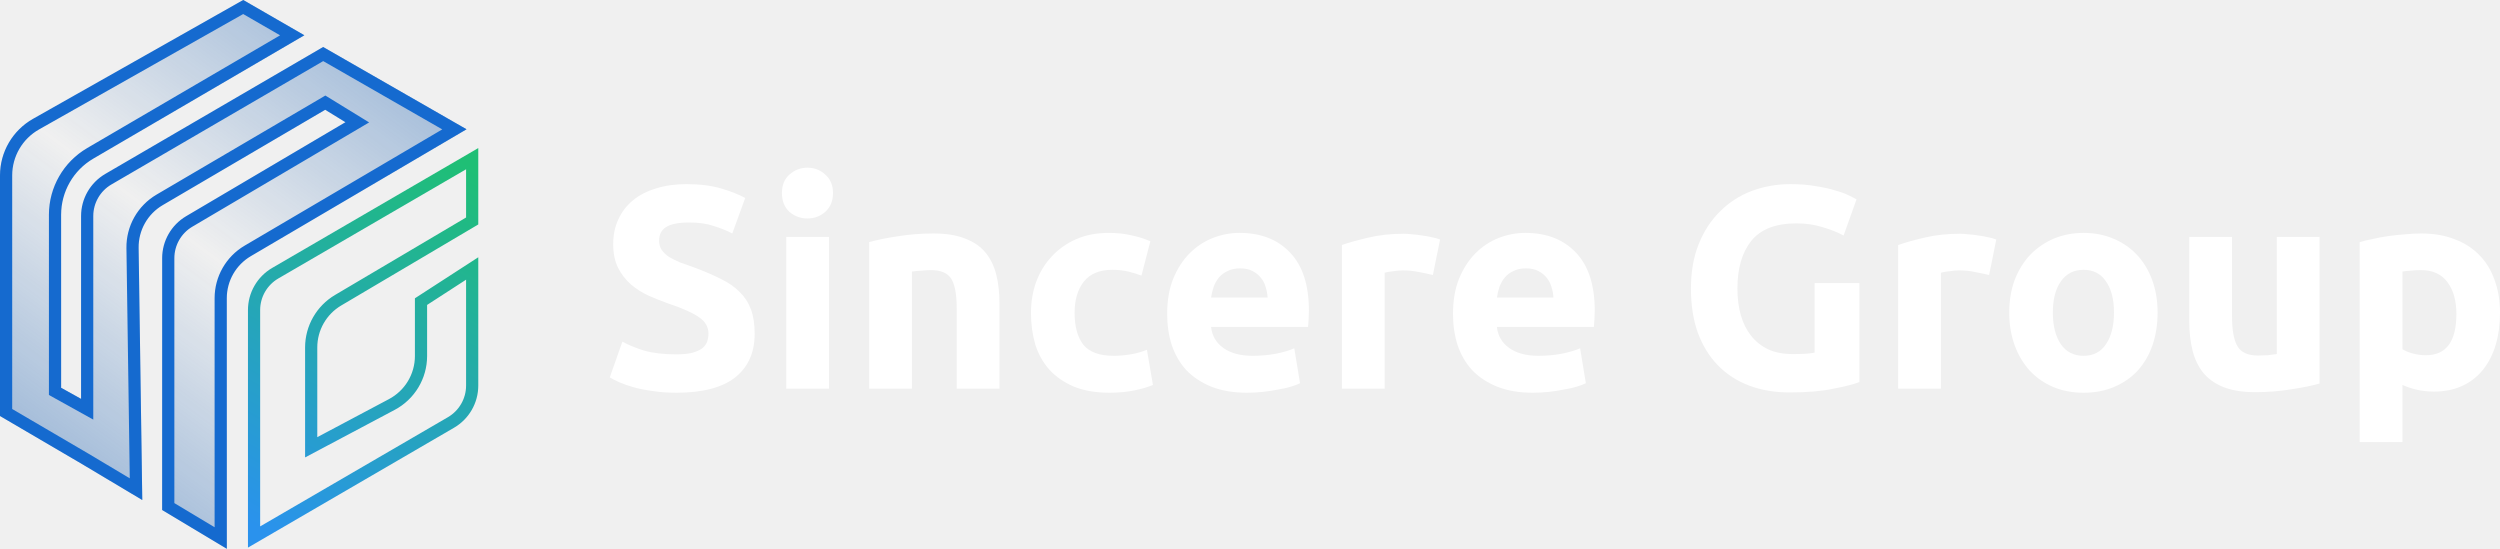
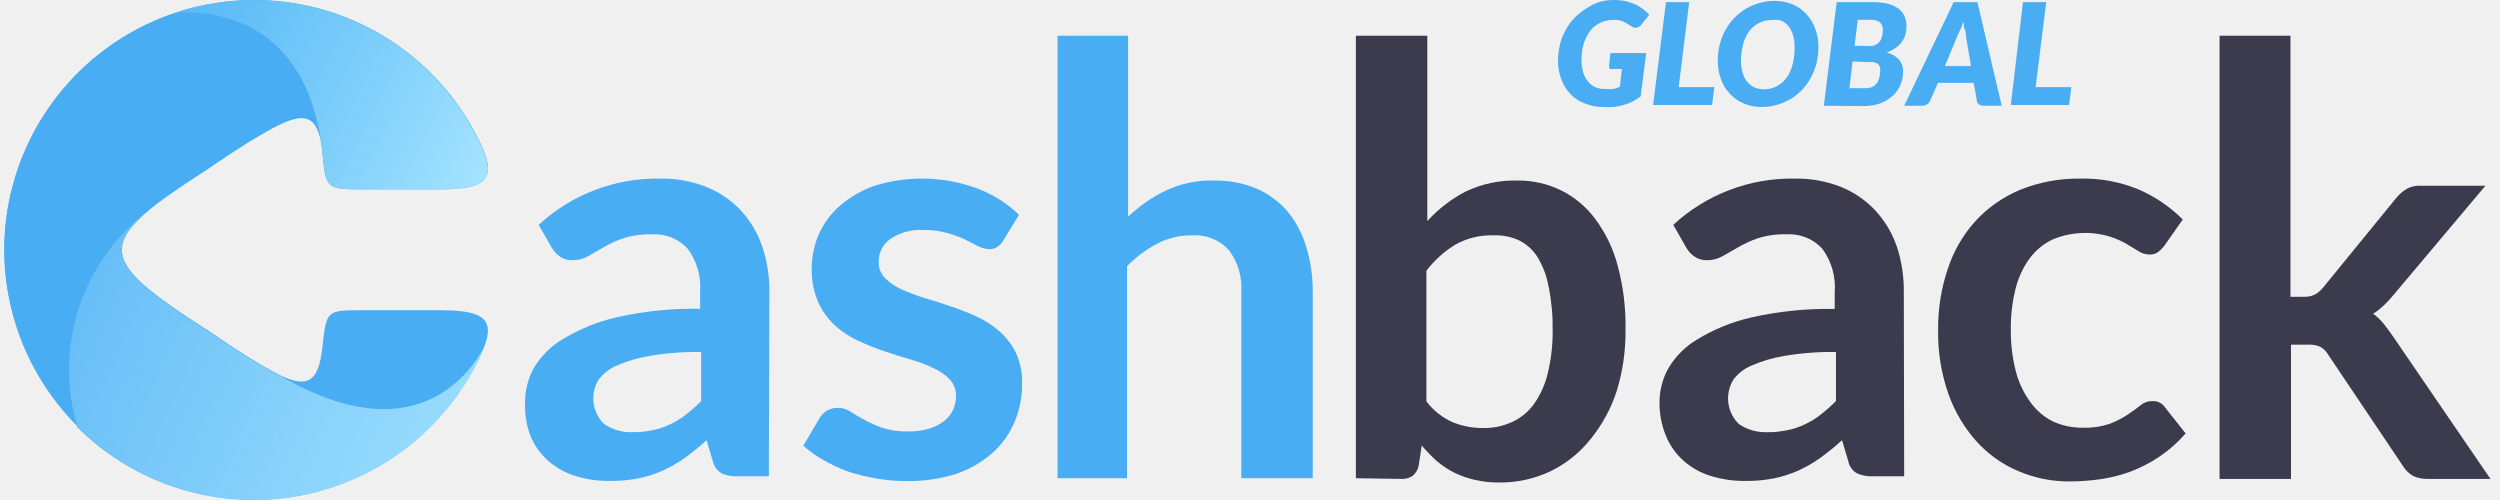
- <svg xmlns="http://www.w3.org/2000/svg" width="164" height="36" viewBox="0 0 164 36" fill="none">
-   <path d="M44.367 23.246C44.781 23.246 45.12 23.215 45.384 23.151C45.66 23.076 45.879 22.981 46.042 22.867C46.206 22.741 46.319 22.596 46.381 22.432C46.444 22.268 46.475 22.085 46.475 21.883C46.475 21.454 46.275 21.101 45.873 20.823C45.471 20.533 44.781 20.224 43.802 19.896C43.376 19.744 42.949 19.574 42.522 19.385C42.096 19.183 41.713 18.937 41.374 18.647C41.035 18.344 40.759 17.984 40.546 17.568C40.333 17.139 40.226 16.622 40.226 16.016C40.226 15.41 40.339 14.867 40.565 14.388C40.791 13.896 41.111 13.479 41.525 13.139C41.939 12.798 42.441 12.539 43.031 12.363C43.62 12.174 44.285 12.079 45.026 12.079C45.904 12.079 46.664 12.174 47.304 12.363C47.944 12.552 48.471 12.76 48.885 12.987L48.038 15.316C47.674 15.126 47.266 14.962 46.814 14.823C46.375 14.672 45.842 14.596 45.214 14.596C44.511 14.596 44.003 14.697 43.69 14.899C43.388 15.088 43.238 15.385 43.238 15.789C43.238 16.028 43.294 16.23 43.407 16.394C43.52 16.558 43.677 16.71 43.878 16.849C44.091 16.975 44.33 17.095 44.593 17.208C44.869 17.309 45.17 17.416 45.496 17.53C46.174 17.782 46.764 18.035 47.266 18.287C47.768 18.527 48.182 18.811 48.508 19.139C48.847 19.467 49.098 19.852 49.261 20.293C49.424 20.735 49.506 21.271 49.506 21.902C49.506 23.126 49.079 24.079 48.226 24.76C47.373 25.429 46.086 25.763 44.367 25.763C43.79 25.763 43.269 25.726 42.805 25.65C42.34 25.587 41.926 25.505 41.562 25.404C41.211 25.303 40.904 25.196 40.64 25.082C40.389 24.968 40.176 24.861 40 24.76L40.828 22.413C41.217 22.628 41.694 22.823 42.259 23C42.836 23.164 43.539 23.246 44.367 23.246Z" fill="white" />
-   <path d="M54.382 25.498H51.577V15.543H54.382V25.498ZM54.645 12.666C54.645 13.183 54.476 13.593 54.137 13.896C53.811 14.186 53.422 14.331 52.97 14.331C52.518 14.331 52.123 14.186 51.784 13.896C51.458 13.593 51.295 13.183 51.295 12.666C51.295 12.148 51.458 11.745 51.784 11.454C52.123 11.151 52.518 11 52.97 11C53.422 11 53.811 11.151 54.137 11.454C54.476 11.745 54.645 12.148 54.645 12.666Z" fill="white" />
-   <path d="M57.018 15.883C57.495 15.745 58.11 15.618 58.863 15.505C59.616 15.379 60.407 15.316 61.235 15.316C62.076 15.316 62.772 15.429 63.324 15.656C63.889 15.871 64.335 16.18 64.661 16.584C64.987 16.987 65.219 17.467 65.357 18.022C65.495 18.577 65.564 19.196 65.564 19.877V25.498H62.76V20.218C62.76 19.309 62.64 18.666 62.402 18.287C62.164 17.909 61.718 17.719 61.066 17.719C60.865 17.719 60.651 17.732 60.425 17.757C60.2 17.77 59.999 17.789 59.823 17.814V25.498H57.018V15.883Z" fill="white" />
-   <path d="M67.632 20.52C67.632 19.801 67.745 19.126 67.971 18.495C68.21 17.852 68.549 17.297 68.988 16.83C69.427 16.35 69.96 15.972 70.588 15.694C71.215 15.416 71.931 15.278 72.734 15.278C73.261 15.278 73.744 15.328 74.183 15.429C74.622 15.517 75.049 15.65 75.463 15.826L74.88 18.079C74.616 17.978 74.328 17.89 74.014 17.814C73.7 17.738 73.349 17.7 72.96 17.7C72.131 17.7 71.51 17.959 71.096 18.476C70.695 18.994 70.494 19.675 70.494 20.52C70.494 21.416 70.682 22.11 71.058 22.602C71.447 23.095 72.119 23.341 73.073 23.341C73.411 23.341 73.775 23.309 74.164 23.246C74.553 23.183 74.911 23.082 75.237 22.943L75.633 25.252C75.306 25.391 74.898 25.511 74.409 25.612C73.92 25.713 73.38 25.763 72.79 25.763C71.887 25.763 71.109 25.631 70.456 25.366C69.803 25.088 69.264 24.716 68.837 24.249C68.423 23.782 68.116 23.233 67.915 22.602C67.727 21.959 67.632 21.265 67.632 20.52Z" fill="white" />
-   <path d="M76.566 20.596C76.566 19.713 76.698 18.943 76.962 18.287C77.238 17.618 77.596 17.063 78.035 16.622C78.474 16.18 78.976 15.845 79.541 15.618C80.118 15.391 80.708 15.278 81.31 15.278C82.716 15.278 83.826 15.713 84.642 16.584C85.457 17.442 85.865 18.71 85.865 20.388C85.865 20.552 85.859 20.735 85.847 20.937C85.834 21.126 85.821 21.297 85.809 21.448H79.447C79.509 22.028 79.779 22.489 80.256 22.83C80.733 23.17 81.373 23.341 82.176 23.341C82.69 23.341 83.192 23.297 83.682 23.208C84.184 23.107 84.592 22.987 84.905 22.849L85.282 25.139C85.131 25.215 84.93 25.29 84.679 25.366C84.428 25.442 84.146 25.505 83.832 25.555C83.531 25.618 83.205 25.669 82.853 25.707C82.502 25.744 82.151 25.763 81.799 25.763C80.908 25.763 80.13 25.631 79.465 25.366C78.813 25.101 78.267 24.741 77.828 24.287C77.401 23.82 77.081 23.271 76.868 22.64C76.667 22.009 76.566 21.328 76.566 20.596ZM83.155 19.517C83.142 19.278 83.098 19.044 83.023 18.817C82.96 18.59 82.853 18.388 82.703 18.211C82.565 18.035 82.383 17.89 82.157 17.776C81.944 17.663 81.674 17.606 81.348 17.606C81.034 17.606 80.764 17.663 80.538 17.776C80.312 17.877 80.124 18.016 79.974 18.192C79.823 18.369 79.704 18.577 79.616 18.817C79.541 19.044 79.484 19.278 79.447 19.517H83.155Z" fill="white" />
-   <path d="M93.997 18.041C93.746 17.978 93.451 17.915 93.112 17.852C92.773 17.776 92.409 17.738 92.02 17.738C91.845 17.738 91.631 17.757 91.38 17.795C91.142 17.82 90.96 17.852 90.835 17.89V25.498H88.03V16.073C88.532 15.896 89.122 15.732 89.799 15.58C90.489 15.416 91.255 15.334 92.096 15.334C92.246 15.334 92.428 15.347 92.642 15.372C92.855 15.385 93.068 15.41 93.282 15.448C93.495 15.473 93.708 15.511 93.922 15.562C94.135 15.599 94.317 15.65 94.468 15.713L93.997 18.041Z" fill="white" />
-   <path d="M95.317 20.596C95.317 19.713 95.448 18.943 95.712 18.287C95.988 17.618 96.346 17.063 96.785 16.622C97.224 16.18 97.726 15.845 98.291 15.618C98.868 15.391 99.458 15.278 100.06 15.278C101.466 15.278 102.576 15.713 103.392 16.584C104.208 17.442 104.616 18.71 104.616 20.388C104.616 20.552 104.609 20.735 104.597 20.937C104.584 21.126 104.572 21.297 104.559 21.448H98.197C98.259 22.028 98.529 22.489 99.006 22.83C99.483 23.17 100.123 23.341 100.926 23.341C101.441 23.341 101.943 23.297 102.432 23.208C102.934 23.107 103.342 22.987 103.656 22.849L104.032 25.139C103.881 25.215 103.681 25.29 103.43 25.366C103.179 25.442 102.896 25.505 102.583 25.555C102.281 25.618 101.955 25.669 101.604 25.707C101.252 25.744 100.901 25.763 100.55 25.763C99.659 25.763 98.881 25.631 98.216 25.366C97.563 25.101 97.017 24.741 96.578 24.287C96.151 23.82 95.831 23.271 95.618 22.64C95.417 22.009 95.317 21.328 95.317 20.596ZM101.905 19.517C101.892 19.278 101.848 19.044 101.773 18.817C101.71 18.59 101.604 18.388 101.453 18.211C101.315 18.035 101.133 17.89 100.907 17.776C100.694 17.663 100.424 17.606 100.098 17.606C99.784 17.606 99.514 17.663 99.288 17.776C99.062 17.877 98.874 18.016 98.724 18.192C98.573 18.369 98.454 18.577 98.366 18.817C98.291 19.044 98.234 19.278 98.197 19.517H101.905Z" fill="white" />
-   <path d="M117.853 14.653C116.485 14.653 115.493 15.038 114.879 15.808C114.276 16.565 113.975 17.606 113.975 18.931C113.975 19.574 114.05 20.161 114.201 20.691C114.352 21.208 114.577 21.656 114.879 22.035C115.18 22.413 115.556 22.71 116.008 22.924C116.46 23.126 116.987 23.227 117.589 23.227C117.915 23.227 118.192 23.221 118.417 23.208C118.656 23.196 118.863 23.17 119.039 23.133V18.571H121.975V25.063C121.624 25.202 121.059 25.347 120.281 25.498C119.503 25.663 118.543 25.744 117.401 25.744C116.422 25.744 115.531 25.593 114.728 25.29C113.937 24.987 113.26 24.546 112.695 23.965C112.13 23.385 111.691 22.672 111.377 21.826C111.076 20.981 110.926 20.016 110.926 18.931C110.926 17.833 111.095 16.861 111.434 16.016C111.773 15.17 112.237 14.457 112.827 13.877C113.417 13.284 114.107 12.836 114.897 12.533C115.701 12.23 116.554 12.079 117.457 12.079C118.072 12.079 118.625 12.123 119.114 12.211C119.616 12.287 120.043 12.382 120.394 12.495C120.758 12.596 121.053 12.704 121.279 12.817C121.517 12.931 121.687 13.019 121.787 13.082L120.94 15.448C120.538 15.233 120.074 15.05 119.547 14.899C119.032 14.735 118.468 14.653 117.853 14.653Z" fill="white" />
-   <path d="M130.486 18.041C130.235 17.978 129.94 17.915 129.602 17.852C129.263 17.776 128.899 17.738 128.51 17.738C128.334 17.738 128.121 17.757 127.87 17.795C127.631 17.82 127.449 17.852 127.324 17.89V25.498H124.519V16.073C125.021 15.896 125.611 15.732 126.289 15.58C126.979 15.416 127.744 15.334 128.585 15.334C128.736 15.334 128.918 15.347 129.131 15.372C129.344 15.385 129.558 15.41 129.771 15.448C129.984 15.473 130.198 15.511 130.411 15.562C130.624 15.599 130.806 15.65 130.957 15.713L130.486 18.041Z" fill="white" />
-   <path d="M141.538 20.502C141.538 21.284 141.425 22.003 141.199 22.659C140.973 23.303 140.647 23.858 140.22 24.325C139.794 24.779 139.279 25.133 138.677 25.385C138.087 25.637 137.422 25.763 136.681 25.763C135.953 25.763 135.288 25.637 134.686 25.385C134.096 25.133 133.588 24.779 133.161 24.325C132.735 23.858 132.402 23.303 132.164 22.659C131.925 22.003 131.806 21.284 131.806 20.502C131.806 19.719 131.925 19.006 132.164 18.363C132.415 17.719 132.753 17.17 133.18 16.716C133.619 16.262 134.134 15.909 134.724 15.656C135.326 15.404 135.979 15.278 136.681 15.278C137.397 15.278 138.049 15.404 138.639 15.656C139.241 15.909 139.756 16.262 140.183 16.716C140.609 17.17 140.942 17.719 141.18 18.363C141.419 19.006 141.538 19.719 141.538 20.502ZM138.677 20.502C138.677 19.631 138.501 18.95 138.15 18.457C137.811 17.953 137.321 17.7 136.681 17.7C136.041 17.7 135.546 17.953 135.194 18.457C134.843 18.95 134.667 19.631 134.667 20.502C134.667 21.372 134.843 22.066 135.194 22.584C135.546 23.088 136.041 23.341 136.681 23.341C137.321 23.341 137.811 23.088 138.15 22.584C138.501 22.066 138.677 21.372 138.677 20.502Z" fill="white" />
-   <path d="M152.162 25.158C151.686 25.297 151.071 25.423 150.318 25.536C149.565 25.663 148.774 25.726 147.946 25.726C147.105 25.726 146.402 25.612 145.838 25.385C145.285 25.158 144.846 24.842 144.52 24.439C144.194 24.022 143.962 23.53 143.823 22.962C143.685 22.394 143.616 21.77 143.616 21.088V15.543H146.421V20.748C146.421 21.656 146.54 22.312 146.779 22.716C147.017 23.12 147.463 23.322 148.115 23.322C148.316 23.322 148.529 23.316 148.755 23.303C148.981 23.278 149.182 23.252 149.358 23.227V15.543H152.162V25.158Z" fill="white" />
-   <path d="M161.139 20.596C161.139 19.726 160.944 19.032 160.555 18.514C160.166 17.984 159.589 17.719 158.823 17.719C158.573 17.719 158.34 17.732 158.127 17.757C157.914 17.77 157.738 17.789 157.6 17.814V22.905C157.776 23.019 158.001 23.114 158.278 23.189C158.566 23.265 158.855 23.303 159.143 23.303C160.474 23.303 161.139 22.401 161.139 20.596ZM164 20.52C164 21.29 163.906 21.991 163.718 22.622C163.529 23.252 163.253 23.795 162.889 24.249C162.525 24.703 162.074 25.057 161.534 25.309C160.994 25.561 160.373 25.688 159.671 25.688C159.282 25.688 158.918 25.65 158.579 25.574C158.24 25.498 157.914 25.391 157.6 25.252V29H154.795V15.883C155.046 15.808 155.335 15.738 155.661 15.675C155.987 15.599 156.326 15.536 156.678 15.486C157.042 15.435 157.405 15.398 157.769 15.372C158.146 15.334 158.503 15.316 158.842 15.316C159.658 15.316 160.386 15.442 161.026 15.694C161.666 15.934 162.205 16.281 162.645 16.735C163.084 17.177 163.416 17.719 163.642 18.363C163.881 19.006 164 19.726 164 20.52Z" fill="white" />
-   <path fill-rule="evenodd" clip-rule="evenodd" d="M19.966 2.313L15.957 0L2.167 7.794C0.828 8.551 0 9.97 0 11.509V27.289L5.38 30.44L9.333 32.8L9.094 16.263C9.077 15.111 9.68 14.04 10.673 13.457L21.333 7.2L22.664 8.017L12.213 14.181C11.237 14.756 10.638 15.804 10.638 16.937V33.456L14.878 36V19.56C14.878 18.427 15.478 17.377 16.456 16.802L30.604 8.48L21.199 3.084L6.908 11.408C5.924 11.982 5.319 13.034 5.319 14.173V26.167L4.009 25.439V14.088C4.009 12.572 4.813 11.17 6.122 10.405L19.966 2.313Z" fill="url(#paint0_linear)" fill-opacity="0.3" />
-   <path fill-rule="evenodd" clip-rule="evenodd" d="M4.009 25.439V14.088C4.009 12.572 4.813 11.17 6.122 10.405L19.966 2.313L15.957 0L2.167 7.794C0.828 8.551 0 9.97 0 11.509V27.289L5.38 30.44L9.333 32.8L9.094 16.263C9.077 15.111 9.68 14.04 10.673 13.457L21.333 7.2L22.664 8.017L12.213 14.181C11.237 14.756 10.638 15.804 10.638 16.937V33.456L14.878 36V19.56C14.878 18.427 15.478 17.377 16.456 16.802L30.604 8.48L21.199 3.084L6.908 11.408C5.924 11.982 5.319 13.034 5.319 14.173V26.167L4.009 25.439ZM21.202 4.008L7.311 12.1C6.573 12.529 6.119 13.319 6.119 14.173V27.527L3.209 25.91V14.088C3.209 12.288 4.164 10.623 5.718 9.714L18.373 2.317L15.953 0.921L2.561 8.491C1.473 9.106 0.8 10.259 0.8 11.509V26.831L5.79 29.753L8.513 31.378L8.294 16.275C8.273 14.835 9.027 13.496 10.268 12.767L21.343 6.267L24.215 8.031L12.619 14.87C11.887 15.301 11.438 16.088 11.438 16.937V33.003L14.078 34.587V19.56C14.078 18.143 14.828 16.831 16.05 16.113L29.012 8.488L21.202 4.008Z" fill="#156ACF" />
-   <path fill-rule="evenodd" clip-rule="evenodd" d="M20.814 22.793C20.814 21.662 21.411 20.614 22.385 20.039L31.375 14.724V9.713L17.857 17.575C16.872 18.148 16.266 19.202 16.266 20.342V35.923L29.784 28.06C30.769 27.487 31.375 26.434 31.375 25.294V16.876L27.218 19.568V23.354C27.218 24.538 26.564 25.625 25.518 26.18L20.814 28.677V22.793ZM28.018 20.003V23.354C28.018 24.834 27.201 26.193 25.893 26.887L20.014 30.007V22.793C20.014 21.379 20.761 20.07 21.978 19.35L30.575 14.267V11.104L18.259 18.267C17.52 18.697 17.066 19.487 17.066 20.342V34.532L29.381 27.369C30.12 26.939 30.575 26.149 30.575 25.294V18.347L28.018 20.003Z" fill="url(#paint1_linear)" />
+ <svg xmlns="http://www.w3.org/2000/svg" width="220" height="44" viewBox="0 0 220 44" fill="none">
+   <path d="M67.659 41.913H64.862C64.387 41.933 63.913 41.842 63.479 41.646C63.098 41.402 62.827 41.019 62.725 40.578L62.175 38.739C61.56 39.298 60.915 39.822 60.242 40.31C59.63 40.745 58.978 41.118 58.294 41.426C57.608 41.729 56.891 41.955 56.156 42.102C55.328 42.261 54.486 42.334 53.642 42.322C52.62 42.334 51.602 42.185 50.625 41.882C49.75 41.614 48.941 41.164 48.252 40.562C47.564 39.961 47.026 39.208 46.681 38.362C46.315 37.384 46.154 36.34 46.209 35.297C46.22 34.286 46.479 33.293 46.964 32.406C47.586 31.349 48.468 30.467 49.525 29.845C50.985 28.959 52.576 28.312 54.239 27.927C56.656 27.377 59.131 27.124 61.609 27.173V25.727C61.721 24.353 61.33 22.985 60.509 21.878C60.112 21.447 59.624 21.111 59.08 20.893C58.536 20.675 57.951 20.582 57.366 20.62C56.515 20.596 55.665 20.712 54.852 20.966C54.244 21.171 53.659 21.439 53.108 21.767L51.741 22.553C51.318 22.787 50.841 22.906 50.358 22.899C49.973 22.908 49.594 22.799 49.273 22.585C48.972 22.368 48.721 22.089 48.535 21.767L47.404 19.788C50.324 17.09 54.177 15.631 58.152 15.717C59.529 15.696 60.896 15.947 62.175 16.456C63.318 16.916 64.347 17.618 65.192 18.515C66.028 19.42 66.665 20.491 67.062 21.657C67.501 22.953 67.719 24.313 67.706 25.68L67.659 41.913ZM55.638 38.032C56.229 38.041 56.819 37.983 57.398 37.859C57.943 37.758 58.471 37.584 58.969 37.34C59.463 37.115 59.927 36.83 60.352 36.492C60.829 36.125 61.281 35.726 61.703 35.297V30.976C60.182 30.951 58.662 31.066 57.162 31.322C56.155 31.485 55.173 31.776 54.239 32.186C53.615 32.454 53.073 32.882 52.668 33.428C52.296 34.038 52.144 34.756 52.235 35.464C52.327 36.173 52.657 36.829 53.171 37.325C53.898 37.814 54.761 38.062 55.638 38.032Z" fill="#49ADF3" />
+   <path d="M88.277 21.183C88.145 21.41 87.962 21.604 87.742 21.748C87.527 21.87 87.282 21.93 87.035 21.921C86.701 21.907 86.375 21.821 86.077 21.67L84.882 21.057C84.377 20.82 83.851 20.631 83.311 20.491C82.646 20.309 81.958 20.224 81.268 20.24C80.246 20.176 79.231 20.446 78.377 21.01C78.045 21.235 77.774 21.541 77.59 21.897C77.406 22.254 77.315 22.651 77.324 23.053C77.316 23.31 77.36 23.565 77.451 23.805C77.543 24.046 77.681 24.265 77.858 24.451C78.273 24.862 78.757 25.198 79.288 25.441C79.945 25.744 80.623 26.002 81.315 26.211C82.07 26.431 82.887 26.683 83.625 26.95C84.416 27.212 85.193 27.516 85.951 27.861C86.683 28.194 87.361 28.633 87.962 29.166C88.564 29.699 89.055 30.345 89.408 31.067C89.787 31.905 89.97 32.819 89.942 33.739C89.958 34.915 89.728 36.082 89.267 37.164C88.819 38.221 88.137 39.161 87.271 39.914C86.349 40.709 85.281 41.317 84.128 41.706C82.699 42.148 81.208 42.36 79.712 42.334C78.838 42.336 77.964 42.257 77.104 42.099C76.256 41.962 75.42 41.757 74.605 41.486C73.861 41.211 73.141 40.874 72.452 40.48C71.823 40.124 71.233 39.703 70.692 39.223L72.138 36.771C72.294 36.505 72.516 36.283 72.782 36.127C73.073 35.959 73.406 35.878 73.741 35.891C74.132 35.891 74.514 36.006 74.841 36.221C75.171 36.441 75.579 36.677 76.035 36.928C76.538 37.208 77.064 37.445 77.607 37.636C78.358 37.877 79.144 37.989 79.932 37.966C80.576 37.977 81.218 37.886 81.834 37.699C82.308 37.552 82.751 37.318 83.138 37.007C83.468 36.745 83.727 36.405 83.892 36.017C84.043 35.659 84.123 35.275 84.128 34.886C84.152 34.342 83.96 33.811 83.594 33.408C83.187 32.984 82.701 32.642 82.164 32.403C81.505 32.09 80.822 31.833 80.121 31.633C79.367 31.413 78.549 31.161 77.779 30.894C76.986 30.626 76.21 30.311 75.454 29.951C74.707 29.603 74.018 29.142 73.411 28.584C72.805 28.004 72.319 27.31 71.981 26.541C71.593 25.617 71.406 24.621 71.431 23.619C71.433 22.581 71.647 21.554 72.059 20.601C72.491 19.645 73.124 18.793 73.914 18.103C74.815 17.328 75.855 16.731 76.978 16.343C79.94 15.425 83.123 15.514 86.029 16.594C87.39 17.108 88.63 17.894 89.675 18.904L88.277 21.183Z" fill="#49ADF3" />
+   <path d="M93.065 42.083V3.143H99.272V19.077C100.249 18.137 101.368 17.357 102.588 16.767C103.915 16.148 105.367 15.847 106.831 15.887C108.113 15.863 109.386 16.104 110.571 16.594C111.621 17.051 112.556 17.739 113.305 18.605C114.059 19.533 114.62 20.601 114.955 21.748C115.345 23.032 115.536 24.367 115.521 25.708V42.083H109.235V25.661C109.32 24.348 108.929 23.049 108.135 22C107.723 21.552 107.215 21.203 106.649 20.98C106.083 20.756 105.473 20.665 104.867 20.711C103.817 20.7 102.78 20.948 101.849 21.434C100.858 21.952 99.956 22.626 99.178 23.43V42.083H93.065Z" fill="#49ADF3" />
+   <path d="M119.317 42.083V3.143H125.603V19.454C126.57 18.389 127.719 17.506 128.997 16.845C130.41 16.176 131.96 15.848 133.523 15.887C134.856 15.869 136.175 16.165 137.373 16.751C138.567 17.34 139.602 18.208 140.39 19.281C141.3 20.505 141.967 21.892 142.354 23.367C142.851 25.216 143.084 27.126 143.046 29.04C143.065 30.855 142.805 32.662 142.276 34.398C141.78 35.93 141.008 37.357 139.997 38.61C139.061 39.802 137.869 40.769 136.509 41.438C135.079 42.13 133.508 42.48 131.92 42.46C131.19 42.467 130.462 42.388 129.751 42.224C129.15 42.083 128.565 41.877 128.007 41.611C127.444 41.329 126.916 40.981 126.436 40.574C125.965 40.15 125.523 39.693 125.116 39.207L124.849 40.935C124.789 41.295 124.605 41.623 124.33 41.863C124.041 42.065 123.692 42.165 123.34 42.145L119.317 42.083ZM131.386 20.711C130.227 20.676 129.08 20.959 128.07 21.528C127.087 22.129 126.224 22.907 125.524 23.823V35.325C126.125 36.115 126.914 36.741 127.819 37.148C128.676 37.498 129.595 37.674 130.521 37.667C131.399 37.683 132.27 37.501 133.067 37.133C133.833 36.785 134.494 36.243 134.984 35.561C135.564 34.737 135.981 33.809 136.21 32.827C136.506 31.587 136.648 30.315 136.634 29.04C136.653 27.752 136.532 26.467 136.273 25.205C136.109 24.282 135.774 23.397 135.283 22.597C134.895 21.989 134.353 21.496 133.711 21.167C132.984 20.829 132.186 20.673 131.386 20.711V20.711Z" fill="#3C3B4E" />
+   <path d="M167.567 41.913H164.785C164.31 41.935 163.836 41.843 163.402 41.646C163.207 41.532 163.039 41.378 162.909 41.194C162.779 41.009 162.69 40.799 162.648 40.577L162.098 38.739C161.483 39.297 160.838 39.822 160.165 40.31C159.554 40.745 158.901 41.118 158.217 41.426C157.531 41.728 156.814 41.955 156.079 42.102C155.251 42.26 154.409 42.334 153.565 42.322C152.543 42.333 151.525 42.185 150.548 41.882C149.67 41.62 148.86 41.169 148.175 40.562C147.487 39.961 146.949 39.207 146.604 38.362C146.207 37.395 146.015 36.357 146.038 35.313C146.054 34.301 146.318 33.308 146.808 32.422C147.431 31.364 148.312 30.483 149.369 29.86C150.828 28.972 152.42 28.325 154.084 27.943C156.501 27.393 158.976 27.139 161.454 27.189V25.727C161.566 24.353 161.175 22.985 160.354 21.877C159.956 21.448 159.468 21.112 158.924 20.894C158.38 20.677 157.795 20.583 157.211 20.62C156.359 20.594 155.51 20.711 154.697 20.966C154.088 21.17 153.504 21.439 152.952 21.767L151.569 22.553C151.147 22.788 150.67 22.908 150.187 22.899C149.807 22.905 149.434 22.795 149.118 22.584C148.813 22.372 148.56 22.092 148.379 21.767L147.248 19.787C150.164 17.093 154.011 15.634 157.981 15.717C159.363 15.696 160.735 15.947 162.019 16.456C163.157 16.916 164.182 17.619 165.021 18.514C165.862 19.419 166.504 20.49 166.907 21.657C167.34 22.954 167.552 24.314 167.535 25.68L167.567 41.913ZM155.498 38.032C156.089 38.042 156.68 37.984 157.258 37.859C157.803 37.759 158.332 37.584 158.829 37.34C159.323 37.114 159.788 36.83 160.212 36.492C160.686 36.121 161.138 35.722 161.564 35.297V30.976C160.042 30.95 158.522 31.066 157.022 31.322C156.015 31.485 155.033 31.776 154.099 32.186C153.473 32.45 152.93 32.879 152.528 33.427C152.157 34.037 152.004 34.756 152.095 35.464C152.187 36.172 152.517 36.829 153.031 37.324C153.758 37.815 154.622 38.062 155.498 38.032V38.032Z" fill="#3C3B4E" />
+   <path d="M190.45 21.641C190.291 21.847 190.106 22.032 189.9 22.191C189.674 22.346 189.402 22.419 189.13 22.395C188.8 22.391 188.478 22.293 188.202 22.112L187.118 21.452C186.644 21.186 186.144 20.971 185.625 20.808C183.979 20.318 182.213 20.413 180.628 21.075C179.815 21.46 179.112 22.044 178.585 22.772C178.007 23.575 177.591 24.482 177.36 25.444C177.076 26.611 176.938 27.809 176.951 29.011C176.94 30.245 177.087 31.476 177.391 32.672C177.641 33.645 178.073 34.562 178.664 35.375C179.171 36.093 179.845 36.675 180.628 37.072C181.465 37.46 182.378 37.653 183.3 37.638C184.116 37.663 184.931 37.541 185.704 37.277C186.255 37.061 186.782 36.788 187.275 36.459C187.7 36.177 188.061 35.91 188.375 35.658C188.666 35.417 189.034 35.288 189.412 35.297C189.636 35.282 189.859 35.329 190.058 35.431C190.257 35.534 190.425 35.688 190.544 35.878L192.335 38.141C191.667 38.913 190.901 39.594 190.057 40.168C189.275 40.695 188.437 41.133 187.558 41.472C186.694 41.796 185.799 42.028 184.887 42.164C183.976 42.294 183.057 42.362 182.137 42.368C180.593 42.378 179.064 42.073 177.642 41.472C176.236 40.882 174.976 39.992 173.95 38.864C172.858 37.645 172.014 36.225 171.467 34.684C170.83 32.872 170.521 30.962 170.555 29.042C170.536 27.249 170.812 25.465 171.372 23.762C171.871 22.188 172.695 20.737 173.792 19.504C174.887 18.305 176.227 17.356 177.721 16.722C179.426 16.028 181.254 15.686 183.095 15.717C184.834 15.68 186.561 16.001 188.171 16.66C189.632 17.289 190.959 18.19 192.084 19.315L190.45 21.641Z" fill="#3C3B4E" />
+   <path d="M201.56 3.143V26.117H202.723C203.058 26.134 203.392 26.07 203.697 25.928C203.99 25.768 204.247 25.549 204.451 25.284L210.863 17.427C211.123 17.114 211.43 16.843 211.774 16.625C212.16 16.42 212.594 16.322 213.031 16.343H218.72L210.69 25.881C210.417 26.219 210.123 26.539 209.81 26.84C209.514 27.131 209.188 27.39 208.836 27.61C209.182 27.861 209.493 28.157 209.763 28.49C210.025 28.825 210.292 29.186 210.564 29.574L219.16 42.145H213.613C213.185 42.154 212.762 42.068 212.371 41.894C212.003 41.688 211.695 41.39 211.476 41.03L204.907 31.255C204.733 30.937 204.471 30.675 204.153 30.501C203.793 30.362 203.407 30.303 203.021 30.328H201.607V42.145H195.321V3.143H201.56Z" fill="#3C3B4E" />
+   <path d="M141.296 7.826C141.52 7.852 141.747 7.852 141.971 7.826C142.174 7.794 142.37 7.73 142.553 7.637L142.726 6.066H141.956C141.913 6.083 141.868 6.093 141.822 6.093C141.776 6.093 141.731 6.083 141.688 6.066C141.657 6.039 141.632 6.005 141.615 5.967C141.599 5.929 141.592 5.887 141.594 5.846L141.72 4.667H144.863L144.376 8.486C144.148 8.658 143.906 8.81 143.653 8.941C143.4 9.064 143.137 9.164 142.867 9.24C142.584 9.322 142.295 9.38 142.003 9.413C141.678 9.437 141.353 9.437 141.028 9.413C140.488 9.419 139.953 9.312 139.457 9.099C138.959 8.92 138.512 8.623 138.153 8.234C137.81 7.863 137.548 7.424 137.383 6.946C137.197 6.443 137.101 5.911 137.1 5.374C137.1 4.887 137.158 4.402 137.273 3.929C137.376 3.482 137.545 3.053 137.776 2.656C137.976 2.262 138.236 1.902 138.546 1.587C138.839 1.277 139.171 1.008 139.536 0.786C139.894 0.534 140.285 0.333 140.698 0.189C141.127 0.062 141.572 -0.001 142.018 1.96434e-05C142.377 0.001 142.735 0.038 143.087 0.11C143.377 0.181 143.661 0.275 143.936 0.393C144.174 0.512 144.4 0.654 144.611 0.817C144.795 0.967 144.969 1.13 145.13 1.304L144.438 2.169C144.379 2.252 144.302 2.321 144.212 2.37C144.122 2.419 144.022 2.447 143.92 2.451C143.795 2.443 143.675 2.4 143.574 2.326L143.181 2.074L142.867 1.901C142.712 1.831 142.548 1.783 142.38 1.76C142.213 1.743 142.044 1.743 141.877 1.76C141.494 1.757 141.116 1.849 140.777 2.027C140.44 2.19 140.149 2.433 139.928 2.734C139.678 3.072 139.487 3.449 139.363 3.85C139.232 4.31 139.169 4.786 139.174 5.264C139.168 5.631 139.216 5.996 139.316 6.349C139.395 6.649 139.54 6.928 139.74 7.166C139.91 7.384 140.131 7.557 140.384 7.669C140.67 7.798 140.983 7.852 141.296 7.826Z" fill="#49ADF3" />
+   <path d="M147.723 7.669H150.866L150.662 9.24H145.476L146.607 0.189H148.65L147.723 7.669Z" fill="#49ADF3" />
+   <path d="M160.026 4.149C160.025 4.626 159.967 5.101 159.853 5.564C159.746 6.002 159.582 6.424 159.366 6.821C159.155 7.208 158.896 7.566 158.596 7.889C158.298 8.204 157.96 8.479 157.591 8.706C157.209 8.927 156.803 9.101 156.381 9.225C155.931 9.352 155.465 9.416 154.998 9.414C154.458 9.414 153.924 9.307 153.426 9.099C152.959 8.898 152.54 8.598 152.201 8.219C151.852 7.852 151.589 7.412 151.431 6.931C151.249 6.427 151.159 5.895 151.163 5.359C151.156 4.877 151.214 4.396 151.336 3.929C151.438 3.489 151.602 3.066 151.823 2.672C152.029 2.282 152.288 1.922 152.593 1.604C152.896 1.293 153.233 1.019 153.599 0.786C153.984 0.563 154.396 0.389 154.825 0.268C155.275 0.139 155.74 0.076 156.208 0.079C156.747 0.08 157.281 0.187 157.779 0.394C158.24 0.598 158.652 0.898 158.989 1.274C159.333 1.651 159.595 2.095 159.759 2.578C159.937 3.083 160.027 3.614 160.026 4.149ZM157.921 4.149C157.929 3.799 157.887 3.45 157.795 3.112C157.712 2.829 157.579 2.562 157.402 2.326C157.232 2.108 157.011 1.936 156.758 1.824C156.483 1.738 156.193 1.716 155.909 1.761C155.516 1.756 155.127 1.848 154.778 2.028C154.444 2.201 154.154 2.449 153.929 2.751C153.683 3.098 153.502 3.486 153.395 3.898C153.264 4.374 153.201 4.866 153.206 5.359C153.201 5.705 153.249 6.049 153.348 6.381C153.422 6.664 153.55 6.931 153.725 7.166C153.899 7.385 154.119 7.562 154.369 7.685C154.637 7.801 154.926 7.86 155.218 7.858C155.611 7.863 156 7.771 156.349 7.591C156.686 7.422 156.978 7.174 157.198 6.868C157.444 6.527 157.625 6.143 157.732 5.736C157.87 5.235 157.933 4.716 157.921 4.196V4.149Z" fill="#49ADF3" />
+   <path d="M160.498 9.304L161.629 0.189H164.772C165.232 0.181 165.691 0.229 166.139 0.331C166.479 0.416 166.798 0.566 167.082 0.771C167.311 0.947 167.489 1.18 167.601 1.447C167.717 1.72 167.776 2.014 167.774 2.311C167.774 2.555 167.742 2.798 167.679 3.034C167.61 3.264 167.504 3.482 167.365 3.678C167.218 3.89 167.031 4.072 166.815 4.212C166.572 4.391 166.301 4.53 166.014 4.621C166.436 4.713 166.819 4.933 167.114 5.249C167.362 5.549 167.491 5.929 167.475 6.318C167.473 6.724 167.388 7.125 167.224 7.497C167.068 7.864 166.832 8.192 166.532 8.455C166.201 8.738 165.824 8.962 165.416 9.115C164.935 9.273 164.43 9.347 163.924 9.335L160.498 9.304ZM163.028 5.407L162.745 7.764H164.081C164.299 7.769 164.517 7.737 164.725 7.669C164.885 7.6 165.025 7.492 165.134 7.355C165.246 7.217 165.326 7.056 165.369 6.884C165.421 6.699 165.447 6.509 165.448 6.318C165.473 6.193 165.473 6.065 165.448 5.941C165.419 5.827 165.359 5.724 165.275 5.642C165.168 5.569 165.052 5.511 164.929 5.469C164.757 5.442 164.582 5.442 164.411 5.469L163.028 5.407ZM163.201 4.039H164.175C164.384 4.065 164.595 4.065 164.804 4.039C164.975 3.993 165.135 3.913 165.275 3.804C165.409 3.684 165.511 3.533 165.574 3.364C165.655 3.142 165.692 2.908 165.684 2.672C165.697 2.539 165.68 2.405 165.633 2.28C165.587 2.155 165.513 2.042 165.416 1.949C165.169 1.79 164.876 1.719 164.584 1.745H163.484L163.201 4.039Z" fill="#49ADF3" />
+   <path d="M176.149 9.303H174.578C174.428 9.312 174.28 9.274 174.154 9.193C174.1 9.156 174.055 9.107 174.022 9.05C173.989 8.993 173.97 8.929 173.965 8.863L173.682 7.292H170.539L169.848 8.863C169.797 8.995 169.703 9.106 169.581 9.178C169.452 9.266 169.297 9.31 169.141 9.303H167.569L171.922 0.189H174.012L176.149 9.303ZM171.152 5.815H173.446L173.006 3.206C173.006 2.986 173.006 2.766 172.881 2.546C172.755 2.326 172.881 2.122 172.771 1.933L172.645 2.279C172.645 2.405 172.535 2.53 172.488 2.64L172.331 2.986C172.3 3.067 172.263 3.146 172.221 3.222L171.152 5.815Z" fill="#49ADF3" />
+   <path d="M179.136 7.669H182.279L182.075 9.24H176.952L178.021 0.189H180.064L179.136 7.669Z" fill="#49ADF3" />
+   <mask id="mask0" mask-type="alpha" maskUnits="userSpaceOnUse" x="0" y="0" width="43" height="44">
+     <path fill-rule="evenodd" clip-rule="evenodd" d="M22.372 0C26.289 0.001 30.136 1.047 33.514 3.03C36.892 5.014 39.68 7.863 41.59 11.284C43.914 15.446 43.394 16.6 38.712 16.6H31.916C28.664 16.6 28.664 16.6 28.371 13.348C28.078 10.097 26.957 9.641 23.997 11.219C22.599 11.966 20.746 13.153 18.437 14.714C8.145 21.315 8.145 22.583 18.437 29.168C20.794 30.794 22.599 31.932 23.997 32.68C26.957 34.306 28.013 33.802 28.371 30.55C28.729 27.299 28.729 27.299 31.916 27.299H38.712C43.394 27.299 43.914 28.453 41.59 32.615C39.215 36.85 35.507 40.182 31.042 42.091C26.577 44 21.606 44.379 16.904 43.169C12.201 41.96 8.03 39.23 5.04 35.403C2.051 31.577 0.41 26.87 0.374 22.014C0.374 16.179 2.691 10.582 6.816 6.454C10.941 2.326 16.536 0.004 22.372 0Z" fill="#4E5B9E" />
+   </mask>
+   <g mask="url(#mask0)">
+     <path d="M43.914 0H0.374V44.013H43.914V0Z" fill="#49ADF3" />
+   </g>
+   <path fill-rule="evenodd" clip-rule="evenodd" d="M6.812 37.574C6.812 37.574 2.487 25.477 14.909 17.137C15.901 16.438 17.088 15.657 18.437 14.779C20.795 13.153 22.599 12.031 23.997 11.284C26.843 9.755 27.932 10.113 28.339 13.056C26.55 -0.634 15.234 1.187 15.234 1.187C10.897 2.68 7.134 5.489 4.47 9.222C1.807 12.956 0.374 17.428 0.374 22.014C0.376 24.909 0.953 27.774 2.069 30.445C3.185 33.115 4.819 35.538 6.877 37.574H6.812Z" fill="#49ADF3" />
+   <path fill-rule="evenodd" clip-rule="evenodd" d="M28.371 13.414C28.728 16.665 28.728 16.665 31.915 16.665H38.711C43.394 16.665 43.914 15.511 41.589 11.349C39.085 6.833 35.074 3.341 30.256 1.484C25.438 -0.374 20.121 -0.479 15.234 1.187C15.234 1.187 26.615 -0.634 28.338 13.056C28.331 13.175 28.331 13.294 28.338 13.414H28.371Z" fill="#49ADF3" />
+   <path fill-rule="evenodd" clip-rule="evenodd" d="M28.371 13.414C28.728 16.665 28.728 16.665 31.915 16.665H38.711C43.394 16.665 43.914 15.511 41.589 11.349C39.085 6.833 35.074 3.341 30.256 1.484C25.438 -0.374 20.121 -0.479 15.234 1.187C15.234 1.187 26.615 -0.634 28.338 13.056C28.331 13.175 28.331 13.294 28.338 13.414H28.371Z" fill="url(#paint0_linear)" />
+   <path fill-rule="evenodd" clip-rule="evenodd" d="M23.998 32.745C22.599 31.997 20.746 30.794 18.437 29.233C9.511 23.51 8.324 21.803 14.909 17.137C2.487 25.477 6.78 37.574 6.78 37.574C9.189 39.977 12.123 41.788 15.351 42.866C18.578 43.944 22.012 44.259 25.382 43.786C28.752 43.314 31.966 42.066 34.773 40.142C37.579 38.218 39.901 35.669 41.557 32.696C42.014 31.922 42.395 31.105 42.695 30.258C42.695 30.258 38.257 41.037 24.68 33.087L23.998 32.745Z" fill="#49ADF3" />
+   <path fill-rule="evenodd" clip-rule="evenodd" d="M24.681 33.07L23.982 32.729C22.6 31.981 20.73 30.794 18.437 29.233C10.975 24.453 8.991 22.47 12.243 19.218L11.82 19.559C9.373 21.782 7.604 24.651 6.718 27.836C5.832 31.02 5.865 34.391 6.812 37.558C9.22 39.964 12.154 41.778 15.382 42.858C18.61 43.938 22.045 44.254 25.416 43.781C28.787 43.308 32.002 42.059 34.809 40.133C37.615 38.207 39.937 35.656 41.59 32.68C42.047 31.906 42.428 31.089 42.728 30.241C42.728 30.241 38.257 41.037 24.681 33.07Z" fill="url(#paint1_linear)" />
  <defs>
-     <linearGradient id="paint0_linear" x1="24.267" y1="4.267" x2="5.333" y2="29.867" gradientUnits="userSpaceOnUse">
-       <stop stop-color="#004EAA" />
-       <stop offset="0.51" stop-color="#004EAA" stop-opacity="0" />
-       <stop offset="1" stop-color="#004EAA" />
+     <linearGradient id="paint0_linear" x1="45.719" y1="16.796" x2="4.812" y2="-3.577" gradientUnits="userSpaceOnUse">
+       <stop stop-color="#B0E8FF" />
+       <stop offset="1" stop-color="#7CD8FF" stop-opacity="0" />
    </linearGradient>
-     <linearGradient id="paint1_linear" x1="17.5" y1="35" x2="31" y2="11" gradientUnits="userSpaceOnUse">
-       <stop stop-color="#2A92ED" />
-       <stop offset="1" stop-color="#1FBF75" />
+     <linearGradient id="paint1_linear" x1="46.411" y1="44.187" x2="-10.056" y2="19.175" gradientUnits="userSpaceOnUse">
+       <stop stop-color="#A2E3FF" />
+       <stop offset="1" stop-color="#B3E8FF" stop-opacity="0" />
    </linearGradient>
  </defs>
</svg>
